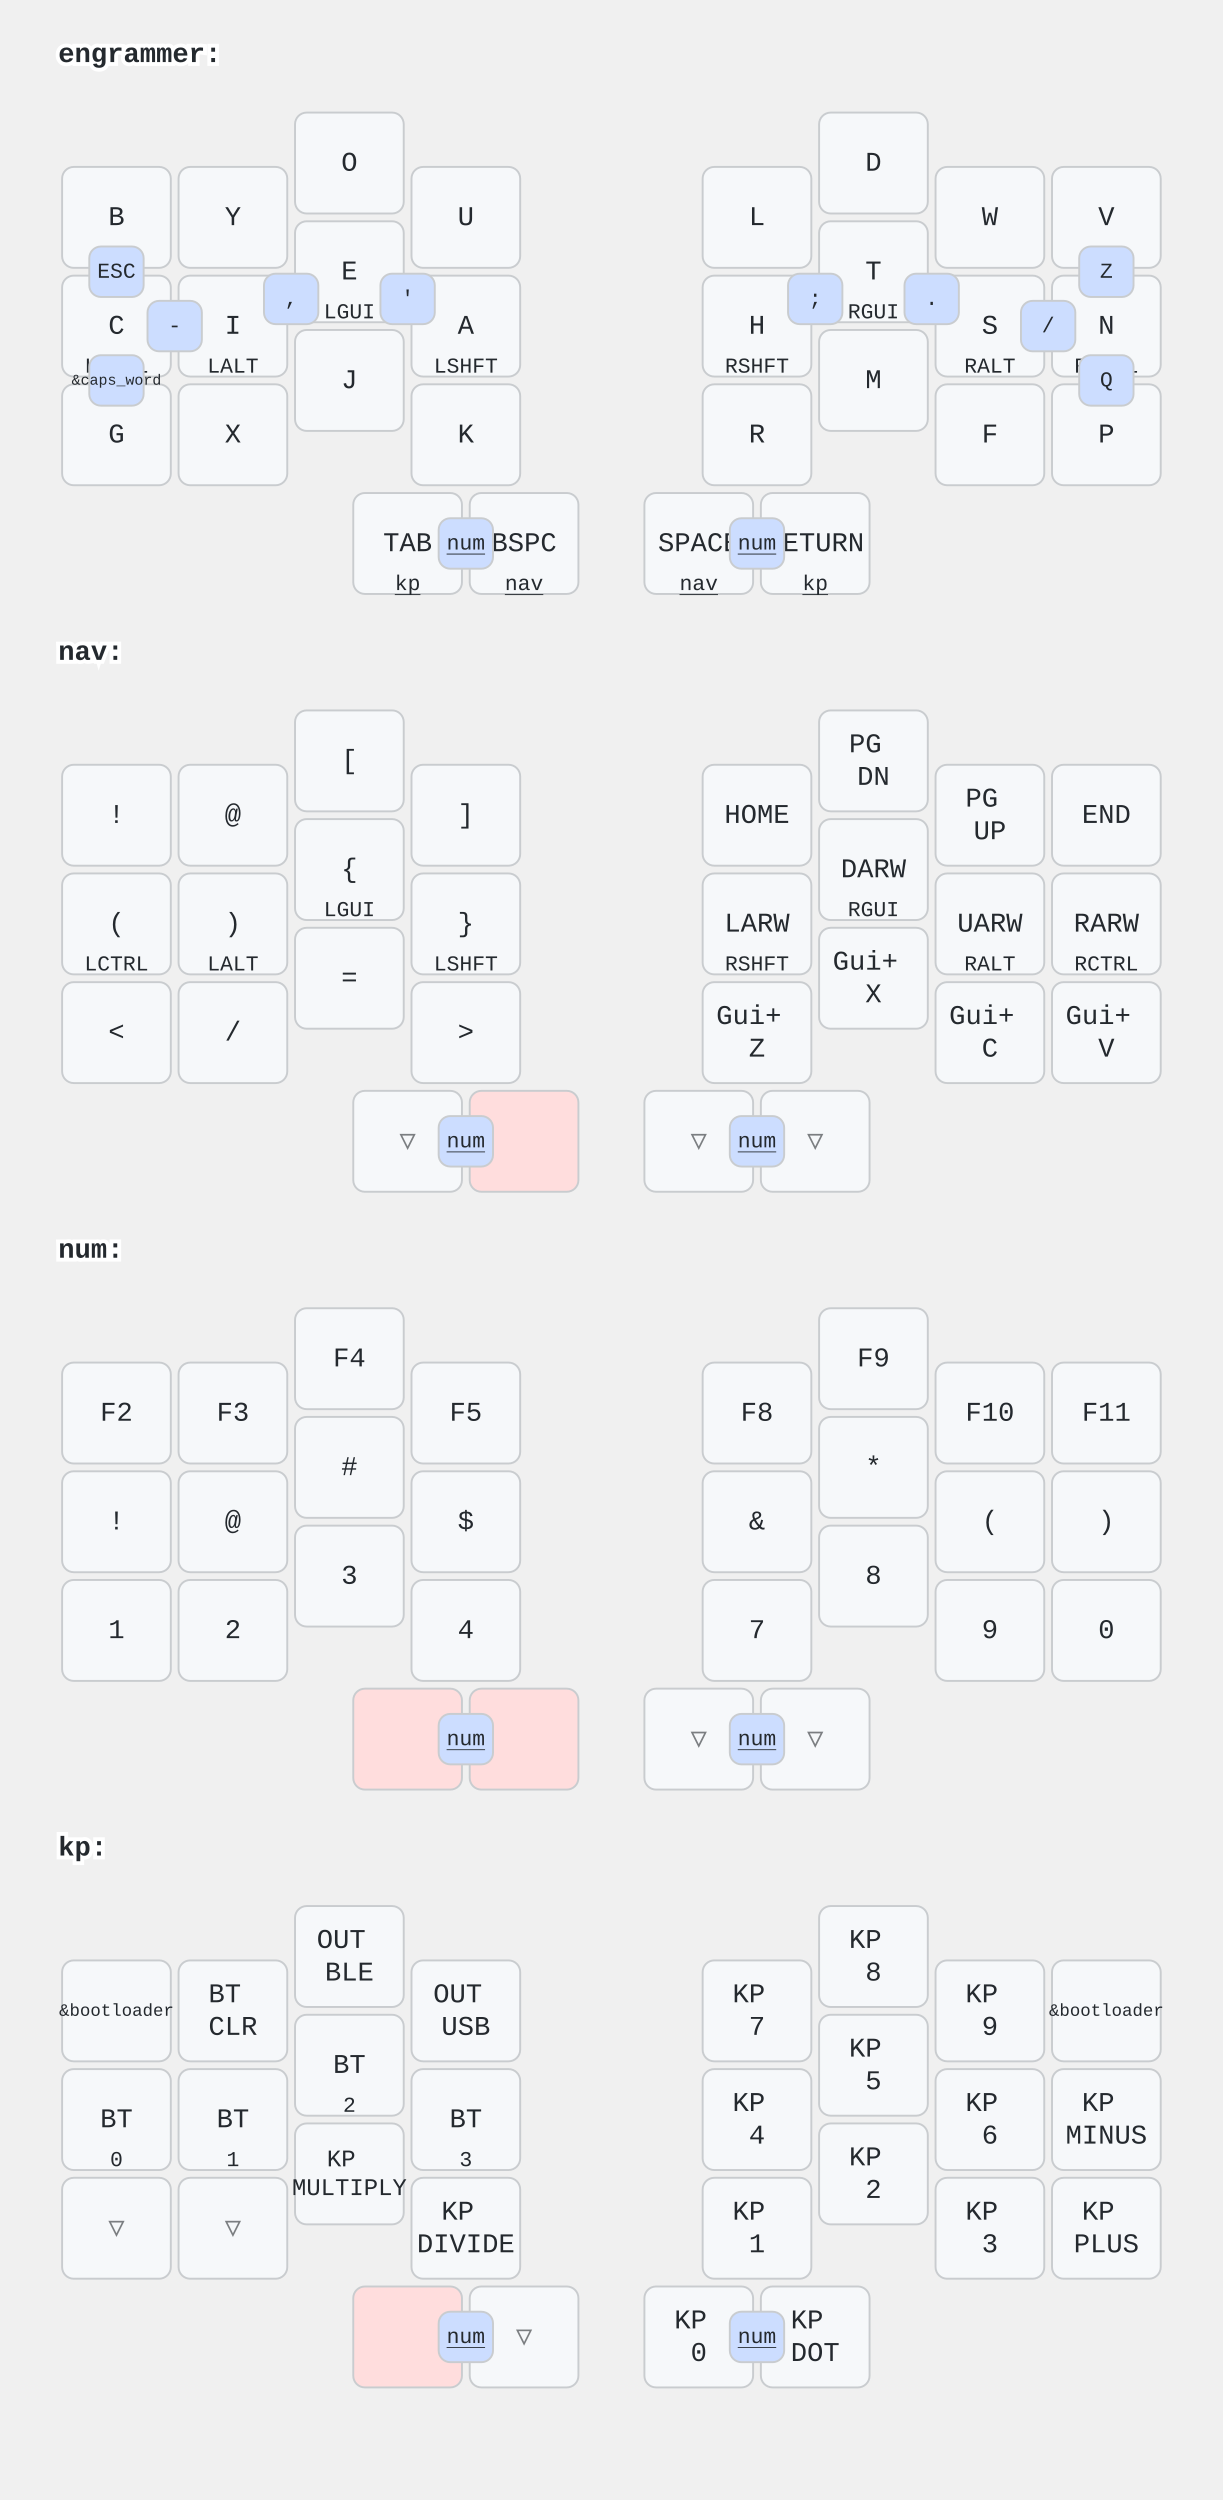
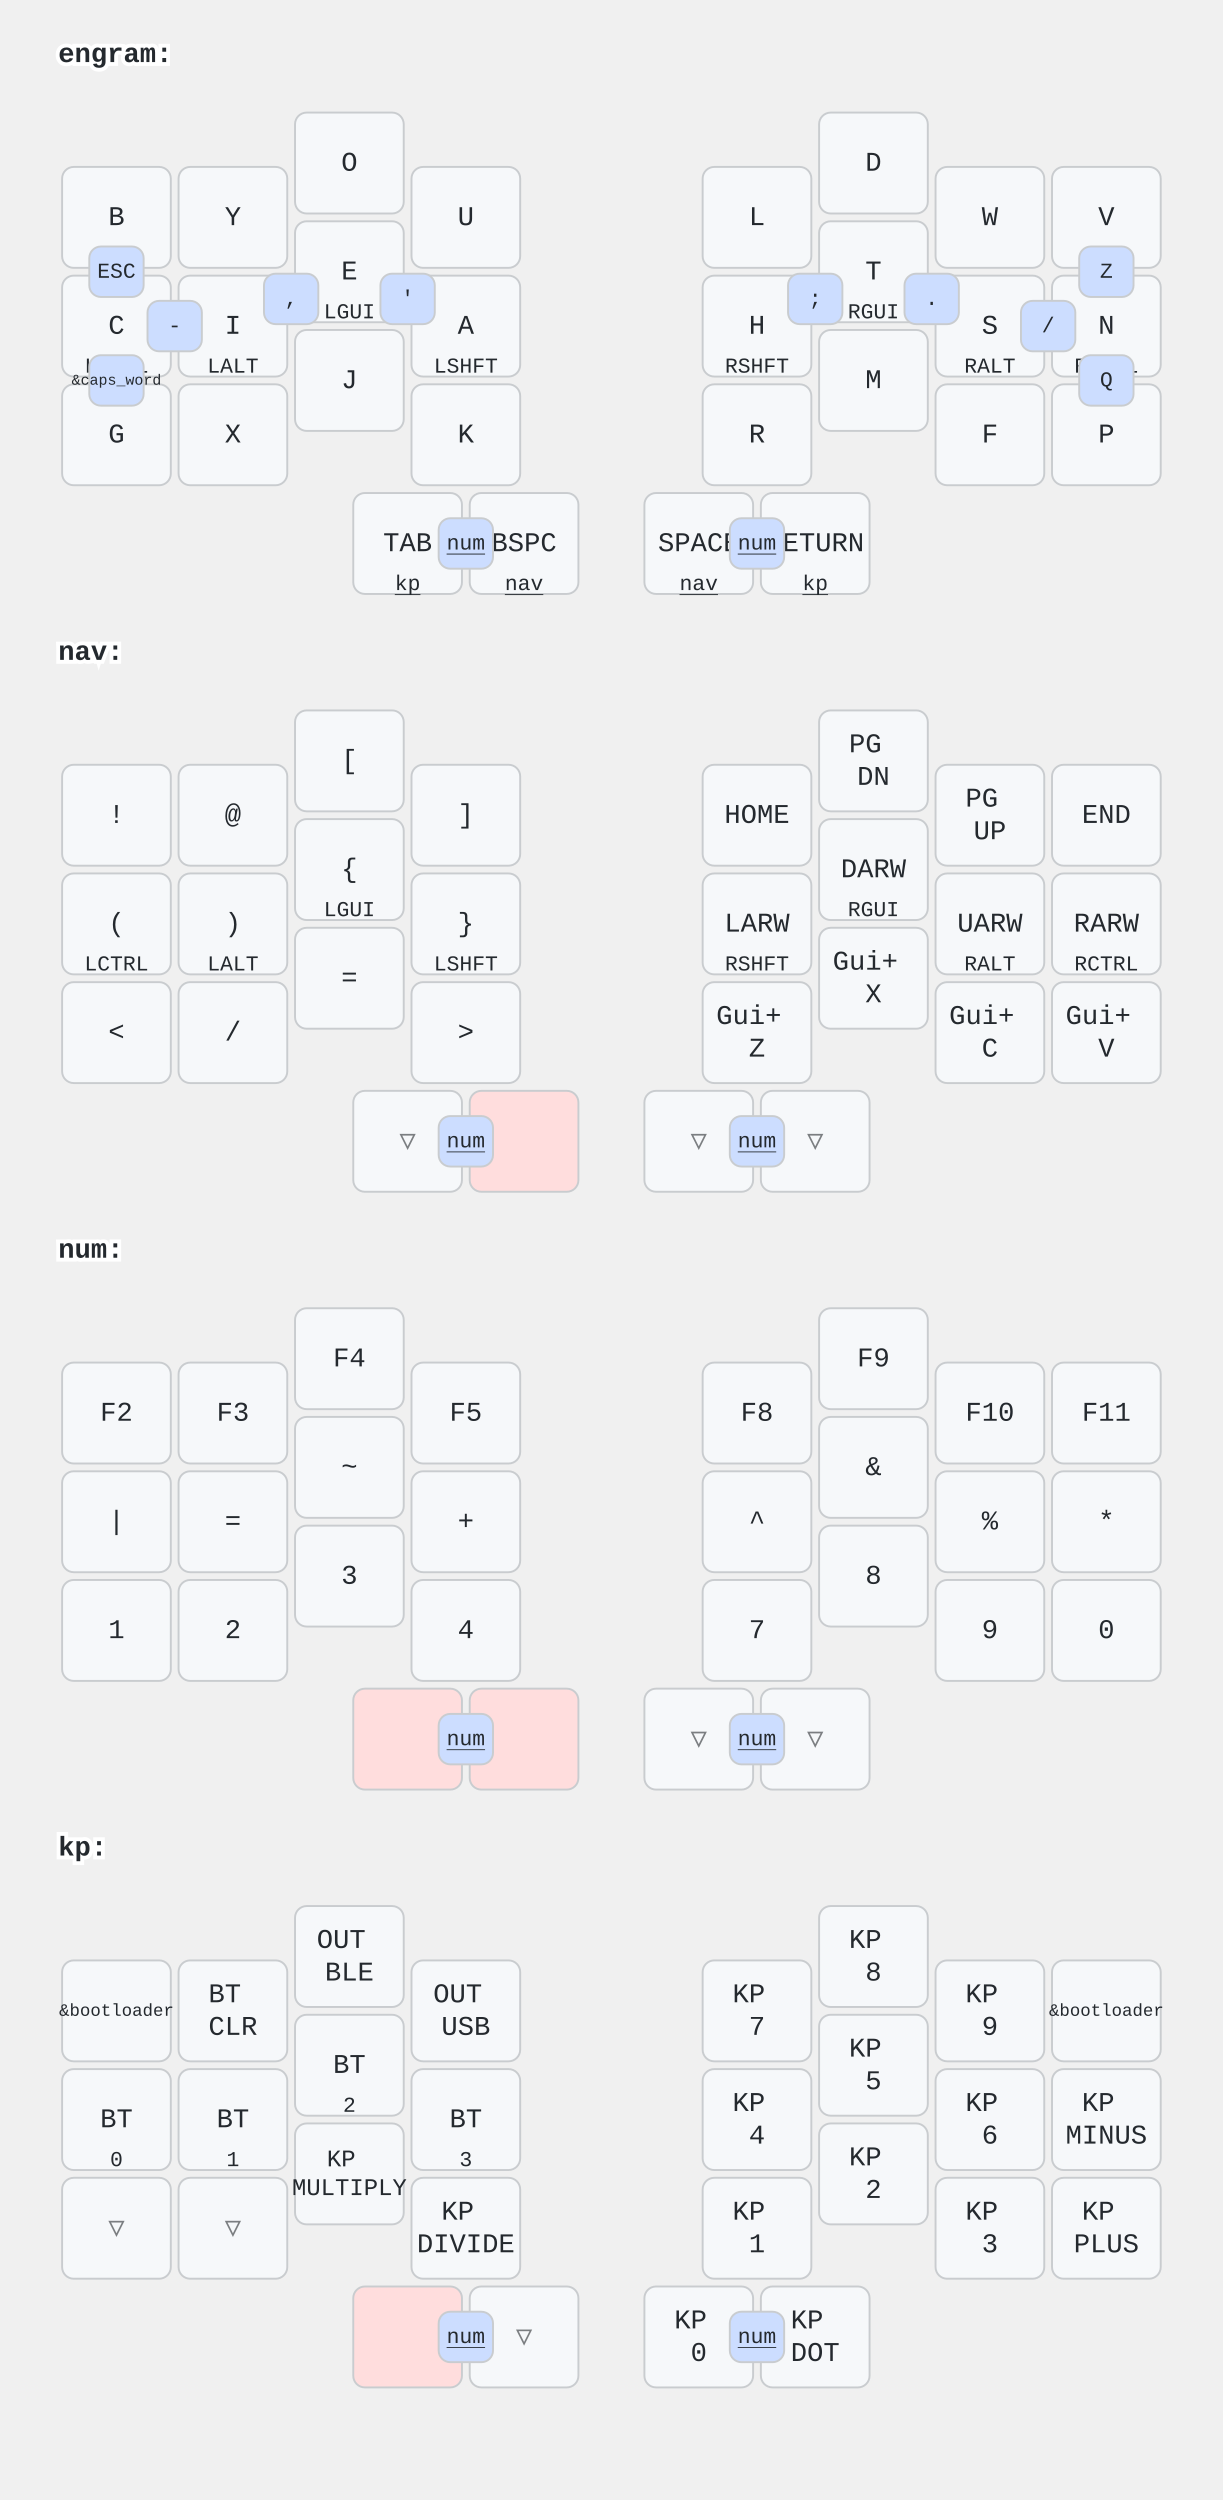
<svg xmlns="http://www.w3.org/2000/svg" width="630" height="1288" viewBox="0 0 630 1288" class="keymap">
  <style>/* inherit to force styles through use tags */
svg path {
    fill: inherit;
}

/* font and background color specifications */
svg.keymap {
    font-family: SFMono-Regular,Consolas,Liberation Mono,Menlo,monospace;
    font-size: 14px;
    font-kerning: normal;
    text-rendering: optimizeLegibility;
    fill: #24292e;
}

/* default key styling */
rect.key {
    fill: #f6f8fa;
}

rect.key, rect.combo {
    stroke: #c9cccf;
    stroke-width: 1;
}

/* default key side styling, only used is draw_key_sides is set */
rect.side {
    filter: brightness(90%);
}

/* color accent for combo boxes */
rect.combo, rect.combo-separate {
    fill: #cdf;
}

/* color accent for held keys */
rect.held, rect.combo.held {
    fill: #fdd;
}

/* color accent for ghost (optional) keys */
rect.ghost, rect.combo.ghost {
    stroke-dasharray: 4, 4;
    stroke-width: 2;
}

text {
    text-anchor: middle;
    dominant-baseline: middle;
}

/* styling for layer labels */
text.label {
    font-weight: bold;
    text-anchor: start;
    stroke: white;
    stroke-width: 4;
    paint-order: stroke;
}

/* styling for optional footer */
text.footer {
    text-anchor: end;
    dominant-baseline: auto;
    stroke: white;
    stroke-width: 4;
    paint-order: stroke;
}

/* styling for combo tap, and key hold/shifted label text */
text.combo, text.hold, text.shifted {
    font-size: 11px;
}

text.hold {
    text-anchor: middle;
    dominant-baseline: auto;
}

text.shifted {
    text-anchor: middle;
    dominant-baseline: hanging;
}

text.layer-activator {
    text-decoration: underline;
}

/* styling for hold/shifted label text in combo box */
text.combo.hold, text.combo.shifted {
    font-size: 8px;
}

/* lighter symbol for transparent keys */
text.trans {
    fill: #7b7e81;
}

/* styling for combo dendrons */
path.combo {
    stroke-width: 1;
    stroke: gray;
    fill: none;
}

/* Start Tabler Icons Cleanup */
/* cannot use height/width with glyphs */
.icon-tabler &gt; path {
    fill: inherit;
    stroke: inherit;
    stroke-width: 2;
}
/* hide tabler's default box */
.icon-tabler &gt; path[stroke="none"][fill="none"] {
    visibility: hidden;
}
/* End Tabler Icons Cleanup */
</style>
-   <g transform="translate(30, 0)" class="layer-engrammer">
-     <text x="0" y="28" class="label" id="engrammer">engrammer:</text>
+   <g transform="translate(30, 0)" class="layer-engram">
+     <text x="0" y="28" class="label" id="engram">engram:</text>
    <g transform="translate(0, 56)">
      <g transform="translate(30, 56)" class="key keypos-0">
        <rect rx="6" ry="6" x="-28" y="-26" width="56" height="52" class="key" />
        <text x="0" y="0" class="key tap">B</text>
      </g>
      <g transform="translate(90, 56)" class="key keypos-1">
        <rect rx="6" ry="6" x="-28" y="-26" width="56" height="52" class="key" />
        <text x="0" y="0" class="key tap">Y</text>
      </g>
      <g transform="translate(150, 28)" class="key keypos-2">
        <rect rx="6" ry="6" x="-28" y="-26" width="56" height="52" class="key" />
        <text x="0" y="0" class="key tap">O</text>
      </g>
      <g transform="translate(210, 56)" class="key keypos-3">
        <rect rx="6" ry="6" x="-28" y="-26" width="56" height="52" class="key" />
        <text x="0" y="0" class="key tap">U</text>
      </g>
      <g transform="translate(360, 56)" class="key keypos-4">
        <rect rx="6" ry="6" x="-28" y="-26" width="56" height="52" class="key" />
        <text x="0" y="0" class="key tap">L</text>
      </g>
      <g transform="translate(420, 28)" class="key keypos-5">
        <rect rx="6" ry="6" x="-28" y="-26" width="56" height="52" class="key" />
        <text x="0" y="0" class="key tap">D</text>
      </g>
      <g transform="translate(480, 56)" class="key keypos-6">
        <rect rx="6" ry="6" x="-28" y="-26" width="56" height="52" class="key" />
        <text x="0" y="0" class="key tap">W</text>
      </g>
      <g transform="translate(540, 56)" class="key keypos-7">
        <rect rx="6" ry="6" x="-28" y="-26" width="56" height="52" class="key" />
        <text x="0" y="0" class="key tap">V</text>
      </g>
      <g transform="translate(30, 112)" class="key keypos-8">
        <rect rx="6" ry="6" x="-28" y="-26" width="56" height="52" class="key" />
        <text x="0" y="0" class="key tap">C</text>
        <text x="0" y="24" class="key hold">LCTRL</text>
      </g>
      <g transform="translate(90, 112)" class="key keypos-9">
        <rect rx="6" ry="6" x="-28" y="-26" width="56" height="52" class="key" />
        <text x="0" y="0" class="key tap">I</text>
        <text x="0" y="24" class="key hold">LALT</text>
      </g>
      <g transform="translate(150, 84)" class="key keypos-10">
        <rect rx="6" ry="6" x="-28" y="-26" width="56" height="52" class="key" />
        <text x="0" y="0" class="key tap">E</text>
        <text x="0" y="24" class="key hold">LGUI</text>
      </g>
      <g transform="translate(210, 112)" class="key keypos-11">
        <rect rx="6" ry="6" x="-28" y="-26" width="56" height="52" class="key" />
        <text x="0" y="0" class="key tap">A</text>
        <text x="0" y="24" class="key hold">LSHFT</text>
      </g>
      <g transform="translate(360, 112)" class="key keypos-12">
        <rect rx="6" ry="6" x="-28" y="-26" width="56" height="52" class="key" />
        <text x="0" y="0" class="key tap">H</text>
        <text x="0" y="24" class="key hold">RSHFT</text>
      </g>
      <g transform="translate(420, 84)" class="key keypos-13">
        <rect rx="6" ry="6" x="-28" y="-26" width="56" height="52" class="key" />
        <text x="0" y="0" class="key tap">T</text>
        <text x="0" y="24" class="key hold">RGUI</text>
      </g>
      <g transform="translate(480, 112)" class="key keypos-14">
        <rect rx="6" ry="6" x="-28" y="-26" width="56" height="52" class="key" />
        <text x="0" y="0" class="key tap">S</text>
        <text x="0" y="24" class="key hold">RALT</text>
      </g>
      <g transform="translate(540, 112)" class="key keypos-15">
        <rect rx="6" ry="6" x="-28" y="-26" width="56" height="52" class="key" />
        <text x="0" y="0" class="key tap">N</text>
        <text x="0" y="24" class="key hold">RCTRL</text>
      </g>
      <g transform="translate(30, 168)" class="key keypos-16">
        <rect rx="6" ry="6" x="-28" y="-26" width="56" height="52" class="key" />
        <text x="0" y="0" class="key tap">G</text>
      </g>
      <g transform="translate(90, 168)" class="key keypos-17">
        <rect rx="6" ry="6" x="-28" y="-26" width="56" height="52" class="key" />
        <text x="0" y="0" class="key tap">X</text>
      </g>
      <g transform="translate(150, 140)" class="key keypos-18">
        <rect rx="6" ry="6" x="-28" y="-26" width="56" height="52" class="key" />
        <text x="0" y="0" class="key tap">J</text>
      </g>
      <g transform="translate(210, 168)" class="key keypos-19">
        <rect rx="6" ry="6" x="-28" y="-26" width="56" height="52" class="key" />
        <text x="0" y="0" class="key tap">K</text>
      </g>
      <g transform="translate(360, 168)" class="key keypos-20">
        <rect rx="6" ry="6" x="-28" y="-26" width="56" height="52" class="key" />
        <text x="0" y="0" class="key tap">R</text>
      </g>
      <g transform="translate(420, 140)" class="key keypos-21">
        <rect rx="6" ry="6" x="-28" y="-26" width="56" height="52" class="key" />
        <text x="0" y="0" class="key tap">M</text>
      </g>
      <g transform="translate(480, 168)" class="key keypos-22">
        <rect rx="6" ry="6" x="-28" y="-26" width="56" height="52" class="key" />
        <text x="0" y="0" class="key tap">F</text>
      </g>
      <g transform="translate(540, 168)" class="key keypos-23">
        <rect rx="6" ry="6" x="-28" y="-26" width="56" height="52" class="key" />
        <text x="0" y="0" class="key tap">P</text>
      </g>
      <g transform="translate(180, 224)" class="key keypos-24">
        <rect rx="6" ry="6" x="-28" y="-26" width="56" height="52" class="key" />
        <text x="0" y="0" class="key tap">TAB</text>
        <a href="#kp">
          <text x="0" y="24" class="key hold layer-activator">kp</text>
        </a>
      </g>
      <g transform="translate(240, 224)" class="key keypos-25">
        <rect rx="6" ry="6" x="-28" y="-26" width="56" height="52" class="key" />
        <text x="0" y="0" class="key tap">BSPC</text>
        <a href="#nav">
          <text x="0" y="24" class="key hold layer-activator">nav</text>
        </a>
      </g>
      <g transform="translate(330, 224)" class="key keypos-26">
        <rect rx="6" ry="6" x="-28" y="-26" width="56" height="52" class="key" />
        <text x="0" y="0" class="key tap">SPACE</text>
        <a href="#nav">
          <text x="0" y="24" class="key hold layer-activator">nav</text>
        </a>
      </g>
      <g transform="translate(390, 224)" class="key keypos-27">
        <rect rx="6" ry="6" x="-28" y="-26" width="56" height="52" class="key" />
        <text x="0" y="0" class="key tap">RETURN</text>
        <a href="#kp">
          <text x="0" y="24" class="key hold layer-activator">kp</text>
        </a>
      </g>
      <g class="combo combopos-0">
        <rect rx="6" ry="6" x="196" y="211" width="28" height="26" class="combo" />
        <a href="#num">
          <text x="210" y="224" class="combo tap layer-activator">num</text>
        </a>
      </g>
      <g class="combo combopos-1">
        <rect rx="6" ry="6" x="346" y="211" width="28" height="26" class="combo" />
        <a href="#num">
          <text x="360" y="224" class="combo tap layer-activator">num</text>
        </a>
      </g>
      <g class="combo combopos-2">
        <rect rx="6" ry="6" x="16" y="71" width="28" height="26" class="combo" />
        <text x="30" y="84" class="combo tap">ESC</text>
      </g>
      <g class="combo combopos-3">
        <rect rx="6" ry="6" x="16" y="127" width="28" height="26" class="combo" />
        <text x="30" y="140" class="combo tap">
          <tspan style="font-size: 70%">&amp;caps_word</tspan>
        </text>
      </g>
      <g class="combo combopos-4">
        <rect rx="6" ry="6" x="526" y="71" width="28" height="26" class="combo" />
        <text x="540" y="84" class="combo tap">Z</text>
      </g>
      <g class="combo combopos-5">
        <rect rx="6" ry="6" x="526" y="127" width="28" height="26" class="combo" />
        <text x="540" y="140" class="combo tap">Q</text>
      </g>
      <g class="combo combopos-6">
        <rect rx="6" ry="6" x="46" y="99" width="28" height="26" class="combo" />
        <text x="60" y="112" class="combo tap">-</text>
      </g>
      <g class="combo combopos-7">
        <rect rx="6" ry="6" x="106" y="85" width="28" height="26" class="combo" />
        <text x="120" y="98" class="combo tap">,</text>
      </g>
      <g class="combo combopos-8">
        <rect rx="6" ry="6" x="166" y="85" width="28" height="26" class="combo" />
        <text x="180" y="98" class="combo tap">'</text>
      </g>
      <g class="combo combopos-9">
        <rect rx="6" ry="6" x="376" y="85" width="28" height="26" class="combo" />
        <text x="390" y="98" class="combo tap">;</text>
      </g>
      <g class="combo combopos-10">
        <rect rx="6" ry="6" x="436" y="85" width="28" height="26" class="combo" />
        <text x="450" y="98" class="combo tap">.</text>
      </g>
      <g class="combo combopos-11">
        <rect rx="6" ry="6" x="496" y="99" width="28" height="26" class="combo" />
        <text x="510" y="112" class="combo tap">/</text>
      </g>
    </g>
  </g>
  <g transform="translate(30, 308)" class="layer-nav">
    <text x="0" y="28" class="label" id="nav">nav:</text>
    <g transform="translate(0, 56)">
      <g transform="translate(30, 56)" class="key keypos-0">
        <rect rx="6" ry="6" x="-28" y="-26" width="56" height="52" class="key" />
        <text x="0" y="0" class="key tap">!</text>
      </g>
      <g transform="translate(90, 56)" class="key keypos-1">
        <rect rx="6" ry="6" x="-28" y="-26" width="56" height="52" class="key" />
        <text x="0" y="0" class="key tap">@</text>
      </g>
      <g transform="translate(150, 28)" class="key keypos-2">
        <rect rx="6" ry="6" x="-28" y="-26" width="56" height="52" class="key" />
        <text x="0" y="0" class="key tap">[</text>
      </g>
      <g transform="translate(210, 56)" class="key keypos-3">
        <rect rx="6" ry="6" x="-28" y="-26" width="56" height="52" class="key" />
        <text x="0" y="0" class="key tap">]</text>
      </g>
      <g transform="translate(360, 56)" class="key keypos-4">
        <rect rx="6" ry="6" x="-28" y="-26" width="56" height="52" class="key" />
        <text x="0" y="0" class="key tap">HOME</text>
      </g>
      <g transform="translate(420, 28)" class="key keypos-5">
        <rect rx="6" ry="6" x="-28" y="-26" width="56" height="52" class="key" />
        <text x="0" y="0" class="key tap">
          <tspan x="0" dy="-0.6em">PG</tspan>
          <tspan x="0" dy="1.2em">DN</tspan>
        </text>
      </g>
      <g transform="translate(480, 56)" class="key keypos-6">
        <rect rx="6" ry="6" x="-28" y="-26" width="56" height="52" class="key" />
        <text x="0" y="0" class="key tap">
          <tspan x="0" dy="-0.6em">PG</tspan>
          <tspan x="0" dy="1.2em">UP</tspan>
        </text>
      </g>
      <g transform="translate(540, 56)" class="key keypos-7">
        <rect rx="6" ry="6" x="-28" y="-26" width="56" height="52" class="key" />
        <text x="0" y="0" class="key tap">END</text>
      </g>
      <g transform="translate(30, 112)" class="key keypos-8">
        <rect rx="6" ry="6" x="-28" y="-26" width="56" height="52" class="key" />
        <text x="0" y="0" class="key tap">(</text>
        <text x="0" y="24" class="key hold">LCTRL</text>
      </g>
      <g transform="translate(90, 112)" class="key keypos-9">
        <rect rx="6" ry="6" x="-28" y="-26" width="56" height="52" class="key" />
        <text x="0" y="0" class="key tap">)</text>
        <text x="0" y="24" class="key hold">LALT</text>
      </g>
      <g transform="translate(150, 84)" class="key keypos-10">
        <rect rx="6" ry="6" x="-28" y="-26" width="56" height="52" class="key" />
        <text x="0" y="0" class="key tap">{</text>
        <text x="0" y="24" class="key hold">LGUI</text>
      </g>
      <g transform="translate(210, 112)" class="key keypos-11">
        <rect rx="6" ry="6" x="-28" y="-26" width="56" height="52" class="key" />
        <text x="0" y="0" class="key tap">}</text>
        <text x="0" y="24" class="key hold">LSHFT</text>
      </g>
      <g transform="translate(360, 112)" class="key keypos-12">
        <rect rx="6" ry="6" x="-28" y="-26" width="56" height="52" class="key" />
        <text x="0" y="0" class="key tap">LARW</text>
        <text x="0" y="24" class="key hold">RSHFT</text>
      </g>
      <g transform="translate(420, 84)" class="key keypos-13">
        <rect rx="6" ry="6" x="-28" y="-26" width="56" height="52" class="key" />
        <text x="0" y="0" class="key tap">DARW</text>
        <text x="0" y="24" class="key hold">RGUI</text>
      </g>
      <g transform="translate(480, 112)" class="key keypos-14">
        <rect rx="6" ry="6" x="-28" y="-26" width="56" height="52" class="key" />
        <text x="0" y="0" class="key tap">UARW</text>
        <text x="0" y="24" class="key hold">RALT</text>
      </g>
      <g transform="translate(540, 112)" class="key keypos-15">
        <rect rx="6" ry="6" x="-28" y="-26" width="56" height="52" class="key" />
        <text x="0" y="0" class="key tap">RARW</text>
        <text x="0" y="24" class="key hold">RCTRL</text>
      </g>
      <g transform="translate(30, 168)" class="key keypos-16">
        <rect rx="6" ry="6" x="-28" y="-26" width="56" height="52" class="key" />
        <text x="0" y="0" class="key tap">&lt;</text>
      </g>
      <g transform="translate(90, 168)" class="key keypos-17">
        <rect rx="6" ry="6" x="-28" y="-26" width="56" height="52" class="key" />
        <text x="0" y="0" class="key tap">/</text>
      </g>
      <g transform="translate(150, 140)" class="key keypos-18">
        <rect rx="6" ry="6" x="-28" y="-26" width="56" height="52" class="key" />
        <text x="0" y="0" class="key tap">=</text>
      </g>
      <g transform="translate(210, 168)" class="key keypos-19">
        <rect rx="6" ry="6" x="-28" y="-26" width="56" height="52" class="key" />
        <text x="0" y="0" class="key tap">&gt;</text>
      </g>
      <g transform="translate(360, 168)" class="key keypos-20">
        <rect rx="6" ry="6" x="-28" y="-26" width="56" height="52" class="key" />
        <text x="0" y="0" class="key tap">
          <tspan x="0" dy="-0.6em">Gui+</tspan>
          <tspan x="0" dy="1.2em">Z</tspan>
        </text>
      </g>
      <g transform="translate(420, 140)" class="key keypos-21">
        <rect rx="6" ry="6" x="-28" y="-26" width="56" height="52" class="key" />
        <text x="0" y="0" class="key tap">
          <tspan x="0" dy="-0.6em">Gui+</tspan>
          <tspan x="0" dy="1.2em">X</tspan>
        </text>
      </g>
      <g transform="translate(480, 168)" class="key keypos-22">
        <rect rx="6" ry="6" x="-28" y="-26" width="56" height="52" class="key" />
        <text x="0" y="0" class="key tap">
          <tspan x="0" dy="-0.6em">Gui+</tspan>
          <tspan x="0" dy="1.2em">C</tspan>
        </text>
      </g>
      <g transform="translate(540, 168)" class="key keypos-23">
        <rect rx="6" ry="6" x="-28" y="-26" width="56" height="52" class="key" />
        <text x="0" y="0" class="key tap">
          <tspan x="0" dy="-0.6em">Gui+</tspan>
          <tspan x="0" dy="1.2em">V</tspan>
        </text>
      </g>
      <g transform="translate(180, 224)" class="key trans keypos-24">
        <rect rx="6" ry="6" x="-28" y="-26" width="56" height="52" class="key trans" />
        <text x="0" y="0" class="key trans tap">▽</text>
      </g>
      <g transform="translate(240, 224)" class="key held keypos-25">
        <rect rx="6" ry="6" x="-28" y="-26" width="56" height="52" class="key held" />
      </g>
      <g transform="translate(330, 224)" class="key trans keypos-26">
        <rect rx="6" ry="6" x="-28" y="-26" width="56" height="52" class="key trans" />
        <text x="0" y="0" class="key trans tap">▽</text>
      </g>
      <g transform="translate(390, 224)" class="key trans keypos-27">
        <rect rx="6" ry="6" x="-28" y="-26" width="56" height="52" class="key trans" />
        <text x="0" y="0" class="key trans tap">▽</text>
      </g>
      <g class="combo combopos-0">
        <rect rx="6" ry="6" x="196" y="211" width="28" height="26" class="combo" />
        <a href="#num">
          <text x="210" y="224" class="combo tap layer-activator">num</text>
        </a>
      </g>
      <g class="combo combopos-1">
        <rect rx="6" ry="6" x="346" y="211" width="28" height="26" class="combo" />
        <a href="#num">
          <text x="360" y="224" class="combo tap layer-activator">num</text>
        </a>
      </g>
    </g>
  </g>
  <g transform="translate(30, 616)" class="layer-num">
    <text x="0" y="28" class="label" id="num">num:</text>
    <g transform="translate(0, 56)">
      <g transform="translate(30, 56)" class="key keypos-0">
        <rect rx="6" ry="6" x="-28" y="-26" width="56" height="52" class="key" />
        <text x="0" y="0" class="key tap">F2</text>
      </g>
      <g transform="translate(90, 56)" class="key keypos-1">
        <rect rx="6" ry="6" x="-28" y="-26" width="56" height="52" class="key" />
        <text x="0" y="0" class="key tap">F3</text>
      </g>
      <g transform="translate(150, 28)" class="key keypos-2">
        <rect rx="6" ry="6" x="-28" y="-26" width="56" height="52" class="key" />
        <text x="0" y="0" class="key tap">F4</text>
      </g>
      <g transform="translate(210, 56)" class="key keypos-3">
        <rect rx="6" ry="6" x="-28" y="-26" width="56" height="52" class="key" />
        <text x="0" y="0" class="key tap">F5</text>
      </g>
      <g transform="translate(360, 56)" class="key keypos-4">
        <rect rx="6" ry="6" x="-28" y="-26" width="56" height="52" class="key" />
        <text x="0" y="0" class="key tap">F8</text>
      </g>
      <g transform="translate(420, 28)" class="key keypos-5">
        <rect rx="6" ry="6" x="-28" y="-26" width="56" height="52" class="key" />
        <text x="0" y="0" class="key tap">F9</text>
      </g>
      <g transform="translate(480, 56)" class="key keypos-6">
        <rect rx="6" ry="6" x="-28" y="-26" width="56" height="52" class="key" />
        <text x="0" y="0" class="key tap">F10</text>
      </g>
      <g transform="translate(540, 56)" class="key keypos-7">
        <rect rx="6" ry="6" x="-28" y="-26" width="56" height="52" class="key" />
        <text x="0" y="0" class="key tap">F11</text>
      </g>
      <g transform="translate(30, 112)" class="key keypos-8">
        <rect rx="6" ry="6" x="-28" y="-26" width="56" height="52" class="key" />
-         <text x="0" y="0" class="key tap">!</text>
+         <text x="0" y="0" class="key tap">|</text>
      </g>
      <g transform="translate(90, 112)" class="key keypos-9">
        <rect rx="6" ry="6" x="-28" y="-26" width="56" height="52" class="key" />
-         <text x="0" y="0" class="key tap">@</text>
+         <text x="0" y="0" class="key tap">=</text>
      </g>
      <g transform="translate(150, 84)" class="key keypos-10">
        <rect rx="6" ry="6" x="-28" y="-26" width="56" height="52" class="key" />
-         <text x="0" y="0" class="key tap">#</text>
+         <text x="0" y="0" class="key tap">~</text>
      </g>
      <g transform="translate(210, 112)" class="key keypos-11">
        <rect rx="6" ry="6" x="-28" y="-26" width="56" height="52" class="key" />
-         <text x="0" y="0" class="key tap">$</text>
+         <text x="0" y="0" class="key tap">+</text>
      </g>
      <g transform="translate(360, 112)" class="key keypos-12">
        <rect rx="6" ry="6" x="-28" y="-26" width="56" height="52" class="key" />
+         <text x="0" y="0" class="key tap">^</text>
+       </g>
+       <g transform="translate(420, 84)" class="key keypos-13">
+         <rect rx="6" ry="6" x="-28" y="-26" width="56" height="52" class="key" />
        <text x="0" y="0" class="key tap">&amp;</text>
      </g>
-       <g transform="translate(420, 84)" class="key keypos-13">
+       <g transform="translate(480, 112)" class="key keypos-14">
+         <rect rx="6" ry="6" x="-28" y="-26" width="56" height="52" class="key" />
+         <text x="0" y="0" class="key tap">%</text>
+       </g>
+       <g transform="translate(540, 112)" class="key keypos-15">
        <rect rx="6" ry="6" x="-28" y="-26" width="56" height="52" class="key" />
        <text x="0" y="0" class="key tap">*</text>
-       </g>
-       <g transform="translate(480, 112)" class="key keypos-14">
-         <rect rx="6" ry="6" x="-28" y="-26" width="56" height="52" class="key" />
-         <text x="0" y="0" class="key tap">(</text>
-       </g>
-       <g transform="translate(540, 112)" class="key keypos-15">
-         <rect rx="6" ry="6" x="-28" y="-26" width="56" height="52" class="key" />
-         <text x="0" y="0" class="key tap">)</text>
      </g>
      <g transform="translate(30, 168)" class="key keypos-16">
        <rect rx="6" ry="6" x="-28" y="-26" width="56" height="52" class="key" />
        <text x="0" y="0" class="key tap">1</text>
      </g>
      <g transform="translate(90, 168)" class="key keypos-17">
        <rect rx="6" ry="6" x="-28" y="-26" width="56" height="52" class="key" />
        <text x="0" y="0" class="key tap">2</text>
      </g>
      <g transform="translate(150, 140)" class="key keypos-18">
        <rect rx="6" ry="6" x="-28" y="-26" width="56" height="52" class="key" />
        <text x="0" y="0" class="key tap">3</text>
      </g>
      <g transform="translate(210, 168)" class="key keypos-19">
        <rect rx="6" ry="6" x="-28" y="-26" width="56" height="52" class="key" />
        <text x="0" y="0" class="key tap">4</text>
      </g>
      <g transform="translate(360, 168)" class="key keypos-20">
        <rect rx="6" ry="6" x="-28" y="-26" width="56" height="52" class="key" />
        <text x="0" y="0" class="key tap">7</text>
      </g>
      <g transform="translate(420, 140)" class="key keypos-21">
        <rect rx="6" ry="6" x="-28" y="-26" width="56" height="52" class="key" />
        <text x="0" y="0" class="key tap">8</text>
      </g>
      <g transform="translate(480, 168)" class="key keypos-22">
        <rect rx="6" ry="6" x="-28" y="-26" width="56" height="52" class="key" />
        <text x="0" y="0" class="key tap">9</text>
      </g>
      <g transform="translate(540, 168)" class="key keypos-23">
        <rect rx="6" ry="6" x="-28" y="-26" width="56" height="52" class="key" />
        <text x="0" y="0" class="key tap">0</text>
      </g>
      <g transform="translate(180, 224)" class="key held keypos-24">
        <rect rx="6" ry="6" x="-28" y="-26" width="56" height="52" class="key held" />
      </g>
      <g transform="translate(240, 224)" class="key held keypos-25">
        <rect rx="6" ry="6" x="-28" y="-26" width="56" height="52" class="key held" />
      </g>
      <g transform="translate(330, 224)" class="key trans keypos-26">
        <rect rx="6" ry="6" x="-28" y="-26" width="56" height="52" class="key trans" />
        <text x="0" y="0" class="key trans tap">▽</text>
      </g>
      <g transform="translate(390, 224)" class="key trans keypos-27">
        <rect rx="6" ry="6" x="-28" y="-26" width="56" height="52" class="key trans" />
        <text x="0" y="0" class="key trans tap">▽</text>
      </g>
      <g class="combo combopos-0">
        <rect rx="6" ry="6" x="196" y="211" width="28" height="26" class="combo" />
        <a href="#num">
          <text x="210" y="224" class="combo tap layer-activator">num</text>
        </a>
      </g>
      <g class="combo combopos-1">
        <rect rx="6" ry="6" x="346" y="211" width="28" height="26" class="combo" />
        <a href="#num">
          <text x="360" y="224" class="combo tap layer-activator">num</text>
        </a>
      </g>
    </g>
  </g>
  <g transform="translate(30, 924)" class="layer-kp">
    <text x="0" y="28" class="label" id="kp">kp:</text>
    <g transform="translate(0, 56)">
      <g transform="translate(30, 56)" class="key keypos-0">
        <rect rx="6" ry="6" x="-28" y="-26" width="56" height="52" class="key" />
        <text x="0" y="0" class="key tap">
          <tspan style="font-size: 64%">&amp;bootloader</tspan>
        </text>
      </g>
      <g transform="translate(90, 56)" class="key keypos-1">
        <rect rx="6" ry="6" x="-28" y="-26" width="56" height="52" class="key" />
        <text x="0" y="0" class="key tap">
          <tspan x="0" dy="-0.6em">BT</tspan>
          <tspan x="0" dy="1.2em">CLR</tspan>
        </text>
      </g>
      <g transform="translate(150, 28)" class="key keypos-2">
        <rect rx="6" ry="6" x="-28" y="-26" width="56" height="52" class="key" />
        <text x="0" y="0" class="key tap">
          <tspan x="0" dy="-0.6em">OUT</tspan>
          <tspan x="0" dy="1.2em">BLE</tspan>
        </text>
      </g>
      <g transform="translate(210, 56)" class="key keypos-3">
        <rect rx="6" ry="6" x="-28" y="-26" width="56" height="52" class="key" />
        <text x="0" y="0" class="key tap">
          <tspan x="0" dy="-0.6em">OUT</tspan>
          <tspan x="0" dy="1.2em">USB</tspan>
        </text>
      </g>
      <g transform="translate(360, 56)" class="key keypos-4">
        <rect rx="6" ry="6" x="-28" y="-26" width="56" height="52" class="key" />
        <text x="0" y="0" class="key tap">
          <tspan x="0" dy="-0.6em">KP</tspan>
          <tspan x="0" dy="1.2em">7</tspan>
        </text>
      </g>
      <g transform="translate(420, 28)" class="key keypos-5">
        <rect rx="6" ry="6" x="-28" y="-26" width="56" height="52" class="key" />
        <text x="0" y="0" class="key tap">
          <tspan x="0" dy="-0.6em">KP</tspan>
          <tspan x="0" dy="1.2em">8</tspan>
        </text>
      </g>
      <g transform="translate(480, 56)" class="key keypos-6">
        <rect rx="6" ry="6" x="-28" y="-26" width="56" height="52" class="key" />
        <text x="0" y="0" class="key tap">
          <tspan x="0" dy="-0.6em">KP</tspan>
          <tspan x="0" dy="1.2em">9</tspan>
        </text>
      </g>
      <g transform="translate(540, 56)" class="key keypos-7">
        <rect rx="6" ry="6" x="-28" y="-26" width="56" height="52" class="key" />
        <text x="0" y="0" class="key tap">
          <tspan style="font-size: 64%">&amp;bootloader</tspan>
        </text>
      </g>
      <g transform="translate(30, 112)" class="key keypos-8">
        <rect rx="6" ry="6" x="-28" y="-26" width="56" height="52" class="key" />
        <text x="0" y="0" class="key tap">BT</text>
        <text x="0" y="24" class="key hold">0</text>
      </g>
      <g transform="translate(90, 112)" class="key keypos-9">
        <rect rx="6" ry="6" x="-28" y="-26" width="56" height="52" class="key" />
        <text x="0" y="0" class="key tap">BT</text>
        <text x="0" y="24" class="key hold">1</text>
      </g>
      <g transform="translate(150, 84)" class="key keypos-10">
        <rect rx="6" ry="6" x="-28" y="-26" width="56" height="52" class="key" />
        <text x="0" y="0" class="key tap">BT</text>
        <text x="0" y="24" class="key hold">2</text>
      </g>
      <g transform="translate(210, 112)" class="key keypos-11">
        <rect rx="6" ry="6" x="-28" y="-26" width="56" height="52" class="key" />
        <text x="0" y="0" class="key tap">BT</text>
        <text x="0" y="24" class="key hold">3</text>
      </g>
      <g transform="translate(360, 112)" class="key keypos-12">
        <rect rx="6" ry="6" x="-28" y="-26" width="56" height="52" class="key" />
        <text x="0" y="0" class="key tap">
          <tspan x="0" dy="-0.6em">KP</tspan>
          <tspan x="0" dy="1.2em">4</tspan>
        </text>
      </g>
      <g transform="translate(420, 84)" class="key keypos-13">
        <rect rx="6" ry="6" x="-28" y="-26" width="56" height="52" class="key" />
        <text x="0" y="0" class="key tap">
          <tspan x="0" dy="-0.6em">KP</tspan>
          <tspan x="0" dy="1.2em">5</tspan>
        </text>
      </g>
      <g transform="translate(480, 112)" class="key keypos-14">
        <rect rx="6" ry="6" x="-28" y="-26" width="56" height="52" class="key" />
        <text x="0" y="0" class="key tap">
          <tspan x="0" dy="-0.6em">KP</tspan>
          <tspan x="0" dy="1.2em">6</tspan>
        </text>
      </g>
      <g transform="translate(540, 112)" class="key keypos-15">
        <rect rx="6" ry="6" x="-28" y="-26" width="56" height="52" class="key" />
        <text x="0" y="0" class="key tap">
          <tspan x="0" dy="-0.6em">KP</tspan>
          <tspan x="0" dy="1.2em">MINUS</tspan>
        </text>
      </g>
      <g transform="translate(30, 168)" class="key trans keypos-16">
        <rect rx="6" ry="6" x="-28" y="-26" width="56" height="52" class="key trans" />
        <text x="0" y="0" class="key trans tap">▽</text>
      </g>
      <g transform="translate(90, 168)" class="key trans keypos-17">
        <rect rx="6" ry="6" x="-28" y="-26" width="56" height="52" class="key trans" />
        <text x="0" y="0" class="key trans tap">▽</text>
      </g>
      <g transform="translate(150, 140)" class="key keypos-18">
        <rect rx="6" ry="6" x="-28" y="-26" width="56" height="52" class="key" />
        <text x="0" y="0" class="key tap">
          <tspan x="0" dy="-0.6em" style="font-size: 88%">KP</tspan>
          <tspan x="0" dy="1.2em" style="font-size: 88%">MULTIPLY</tspan>
        </text>
      </g>
      <g transform="translate(210, 168)" class="key keypos-19">
        <rect rx="6" ry="6" x="-28" y="-26" width="56" height="52" class="key" />
        <text x="0" y="0" class="key tap">
          <tspan x="0" dy="-0.6em">KP</tspan>
          <tspan x="0" dy="1.2em">DIVIDE</tspan>
        </text>
      </g>
      <g transform="translate(360, 168)" class="key keypos-20">
        <rect rx="6" ry="6" x="-28" y="-26" width="56" height="52" class="key" />
        <text x="0" y="0" class="key tap">
          <tspan x="0" dy="-0.6em">KP</tspan>
          <tspan x="0" dy="1.2em">1</tspan>
        </text>
      </g>
      <g transform="translate(420, 140)" class="key keypos-21">
        <rect rx="6" ry="6" x="-28" y="-26" width="56" height="52" class="key" />
        <text x="0" y="0" class="key tap">
          <tspan x="0" dy="-0.6em">KP</tspan>
          <tspan x="0" dy="1.2em">2</tspan>
        </text>
      </g>
      <g transform="translate(480, 168)" class="key keypos-22">
        <rect rx="6" ry="6" x="-28" y="-26" width="56" height="52" class="key" />
        <text x="0" y="0" class="key tap">
          <tspan x="0" dy="-0.6em">KP</tspan>
          <tspan x="0" dy="1.2em">3</tspan>
        </text>
      </g>
      <g transform="translate(540, 168)" class="key keypos-23">
        <rect rx="6" ry="6" x="-28" y="-26" width="56" height="52" class="key" />
        <text x="0" y="0" class="key tap">
          <tspan x="0" dy="-0.6em">KP</tspan>
          <tspan x="0" dy="1.2em">PLUS</tspan>
        </text>
      </g>
      <g transform="translate(180, 224)" class="key held keypos-24">
        <rect rx="6" ry="6" x="-28" y="-26" width="56" height="52" class="key held" />
      </g>
      <g transform="translate(240, 224)" class="key trans keypos-25">
        <rect rx="6" ry="6" x="-28" y="-26" width="56" height="52" class="key trans" />
        <text x="0" y="0" class="key trans tap">▽</text>
      </g>
      <g transform="translate(330, 224)" class="key keypos-26">
        <rect rx="6" ry="6" x="-28" y="-26" width="56" height="52" class="key" />
        <text x="0" y="0" class="key tap">
          <tspan x="0" dy="-0.6em">KP</tspan>
          <tspan x="0" dy="1.2em">0</tspan>
        </text>
      </g>
      <g transform="translate(390, 224)" class="key keypos-27">
        <rect rx="6" ry="6" x="-28" y="-26" width="56" height="52" class="key" />
        <text x="0" y="0" class="key tap">
          <tspan x="0" dy="-0.6em">KP</tspan>
          <tspan x="0" dy="1.2em">DOT</tspan>
        </text>
      </g>
      <g class="combo combopos-0">
        <rect rx="6" ry="6" x="196" y="211" width="28" height="26" class="combo" />
        <a href="#num">
          <text x="210" y="224" class="combo tap layer-activator">num</text>
        </a>
      </g>
      <g class="combo combopos-1">
        <rect rx="6" ry="6" x="346" y="211" width="28" height="26" class="combo" />
        <a href="#num">
          <text x="360" y="224" class="combo tap layer-activator">num</text>
        </a>
      </g>
    </g>
  </g>
</svg>
